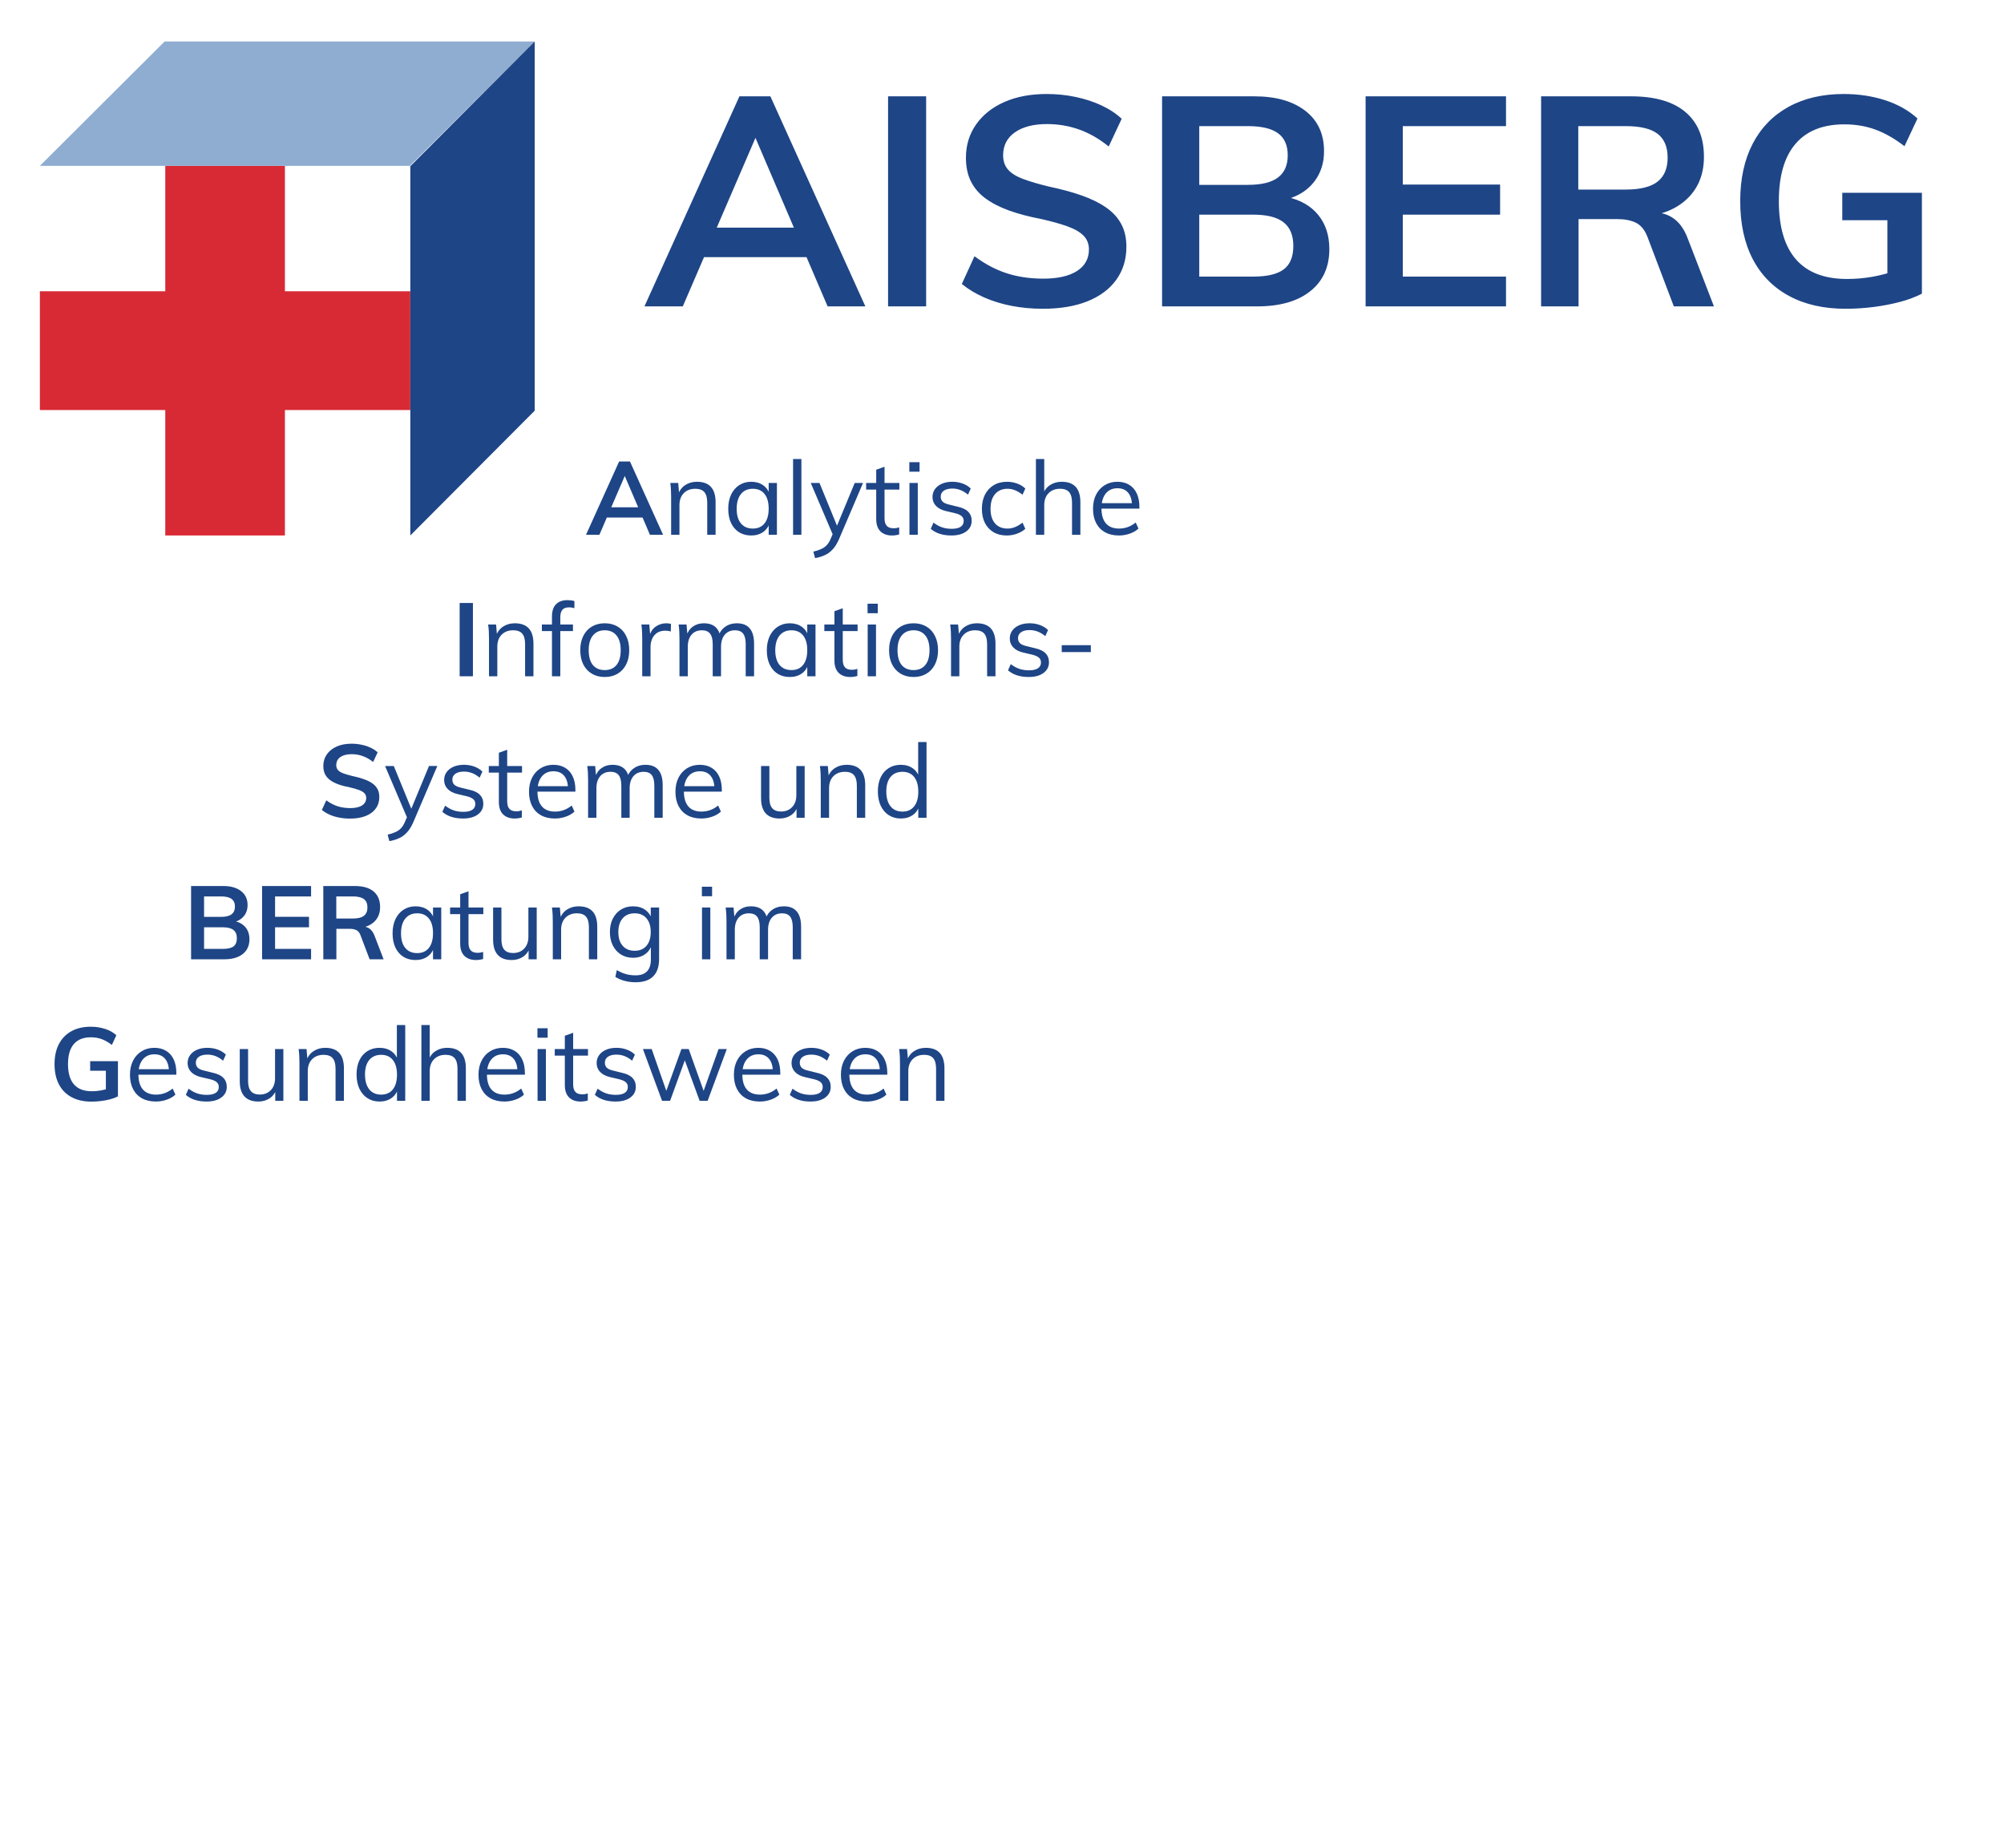
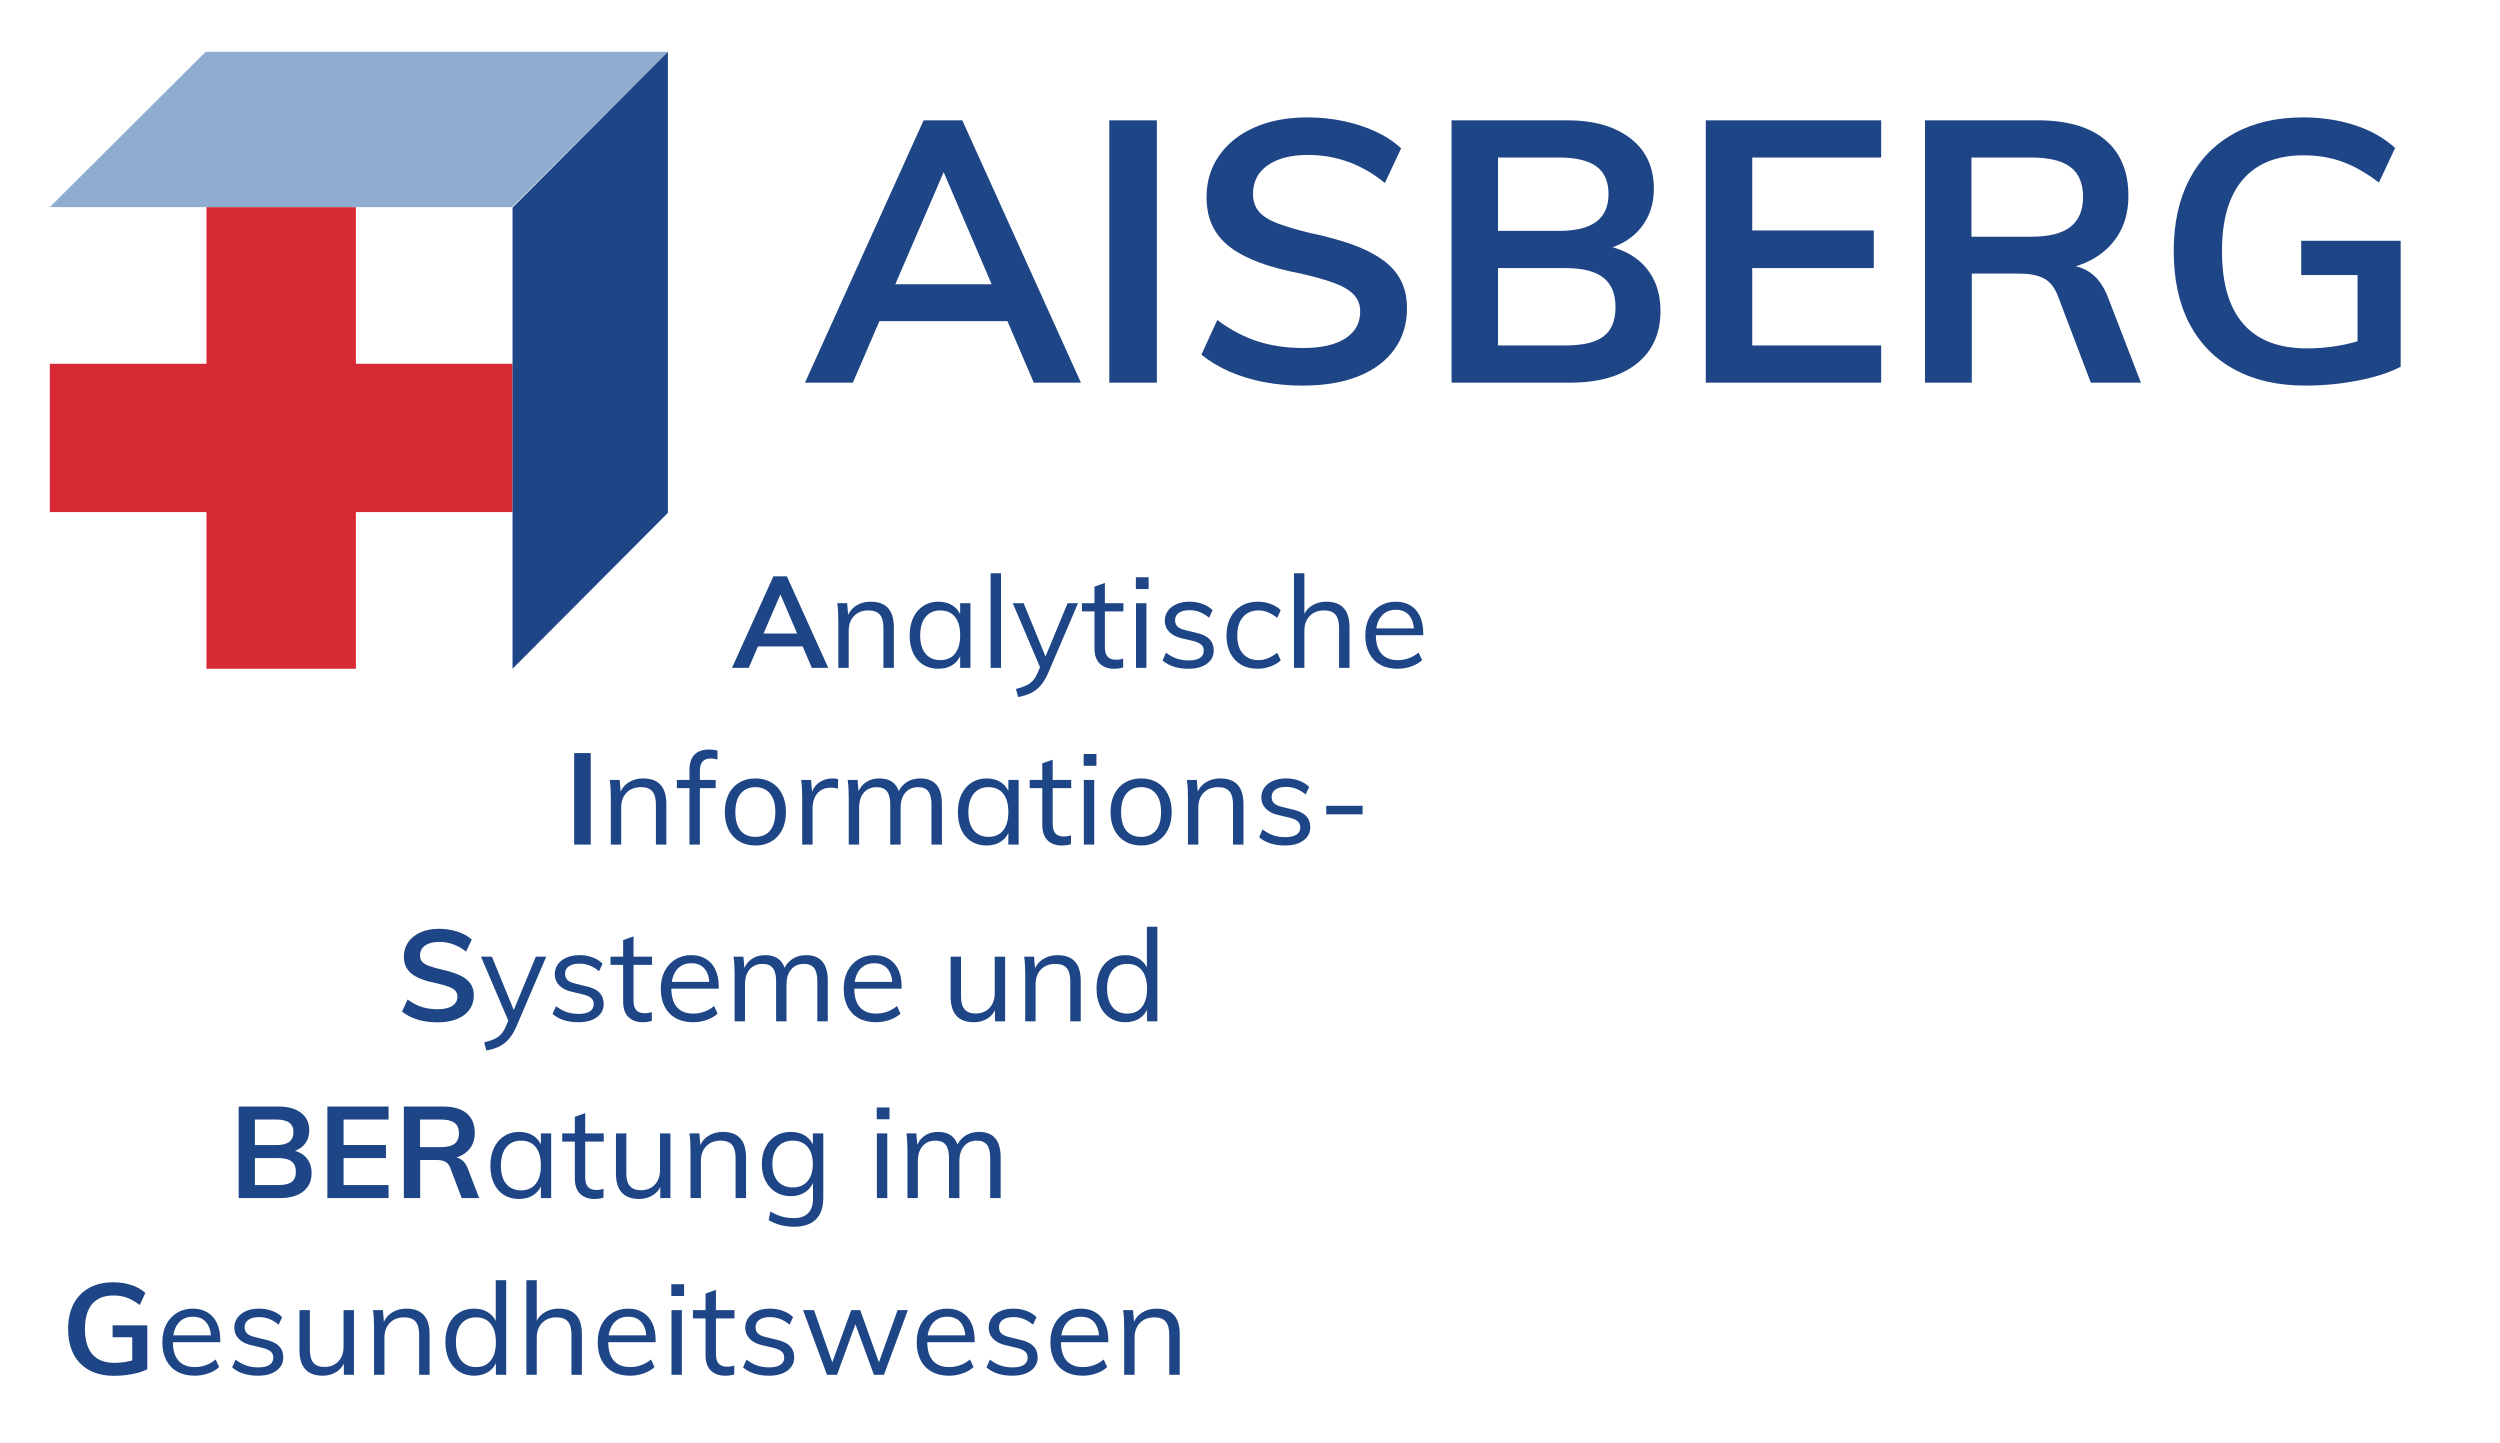
- <svg xmlns="http://www.w3.org/2000/svg" version="1.1" viewBox="0.0 0.0 779.0 718.0" fill="none" stroke="none" stroke-linecap="square" stroke-miterlimit="10">
+ <svg xmlns="http://www.w3.org/2000/svg" version="1.1" viewBox="0.0 0.0 778.0 449.0" fill="none" stroke="none" stroke-linecap="square" stroke-miterlimit="10">
  <clipPath id="p.0">
-     <path d="m0 0l779.0 0l0 718.0l-779.0 0l0 -718.0z" clip-rule="nonzero" />
+     <path d="m0 0l778.0 0l0 449.0l-778.0 0l0 -449.0z" clip-rule="nonzero" />
  </clipPath>
  <g clip-path="url(#p.0)">
-     <path fill="#000000" fill-opacity="0.0" d="m0 0l779.0 0l0 718.0l-779.0 0z" fill-rule="evenodd" />
+     <path fill="#000000" fill-opacity="0.0" d="m0 0l778.0 0l0 449.0l-778.0 0z" fill-rule="evenodd" />
    <path fill="#000000" fill-opacity="0.0" d="m241.509 0l697.354 0l0 214.677l-697.354 0z" fill-rule="evenodd" />
    <path fill="#1e4586" d="m265.415 119.08l-14.906 0l36.922 -81.641l12.031 0l36.922 81.641l-14.672 0l-30.047 -70.172l4.016 0l-30.266 70.172zm1.375 -19.141l5.625 -11.469l41.609 0l5.391 11.469l-52.625 0zm78.424 19.141l0 -81.641l14.797 0l0 81.641l-14.797 0zm60.187 0.922q-6.297 0 -12.031 -1.094q-5.734 -1.094 -10.719 -3.266q-4.984 -2.188 -8.766 -5.281l4.922 -10.766q6.188 4.578 12.609 6.641q6.422 2.062 14.109 2.062q8.484 0 13.125 -2.969q4.641 -2.984 4.641 -8.375q0 -3.219 -2.062 -5.328q-2.062 -2.125 -6.188 -3.609q-4.125 -1.5 -10.203 -2.875q-7.234 -1.375 -12.734 -3.375q-5.5 -2.016 -9.172 -4.766q-3.672 -2.75 -5.562 -6.594q-1.891 -3.844 -1.891 -9.109q0 -7.234 3.891 -12.844q3.906 -5.625 10.953 -8.766q7.062 -3.156 16.578 -3.156q5.734 0 11.172 1.141q5.453 1.141 10.031 3.266q4.594 2.125 7.922 5.219l-5.047 10.781q-5.5 -4.469 -11.469 -6.594q-5.969 -2.125 -12.5 -2.125q-7.906 0 -12.5 3.219q-4.578 3.203 -4.578 8.938q0 3.328 1.891 5.516q1.891 2.172 5.844 3.656q3.953 1.484 10.156 2.984q7.109 1.484 12.656 3.438q5.562 1.953 9.453 4.656q3.906 2.688 5.906 6.422q2.016 3.719 2.016 8.875q0 7.328 -3.906 12.781q-3.891 5.438 -11.172 8.375q-7.281 2.922 -17.375 2.922zm46.328 -0.922l0 -81.641l35.891 0q12.5 0 19.781 5.625q7.281 5.609 7.281 15.703q0 6.875 -3.797 11.812q-3.781 4.938 -10.656 6.875l0 -0.906q7.906 1.719 12.203 7.0q4.312 5.266 4.312 13.281q0 10.438 -7.406 16.344q-7.391 5.906 -20.688 5.906l-36.922 0zm14.453 -11.578l20.969 0q8.141 0 11.859 -2.812q3.734 -2.812 3.734 -9.109q0 -6.203 -3.781 -9.172q-3.781 -2.984 -11.812 -2.984l-20.969 0l0 24.078zm0 -35.656l18.906 0q7.922 0 11.703 -2.859q3.781 -2.875 3.781 -8.609q0 -5.844 -3.781 -8.594q-3.781 -2.766 -11.703 -2.766l-18.906 0l0 22.828zm64.66 47.234l0 -81.641l54.578 0l0 11.578l-40.125 0l0 22.703l37.828 0l0 11.703l-37.828 0l0 24.078l40.125 0l0 11.578l-54.578 0zm68.22 0l0 -81.641l34.969 0q13.875 0 21.094 6.078q7.234 6.078 7.234 17.438q0 10.766 -7.453 17.141q-7.453 6.359 -20.766 6.359l9.172 -1.828q4.25 0 7.578 2.516q3.328 2.516 5.266 7.797l10.094 26.141l-15.594 0l-10.312 -27.172q-1.609 -4.016 -4.531 -5.391q-2.922 -1.375 -7.281 -1.375l-14.906 0l0 33.938l-14.562 0zm14.453 -45.406l18.453 0q8.484 0 12.375 -3.094q3.906 -3.094 3.906 -9.281q0 -6.312 -3.906 -9.297q-3.891 -2.984 -12.375 -2.984l-18.453 0l0 24.656zm103.868 46.328q-12.719 0 -21.953 -4.984q-9.234 -5.0 -14.109 -14.344q-4.859 -9.344 -4.859 -22.531q0 -12.953 4.859 -22.297q4.875 -9.344 13.938 -14.328q9.062 -4.984 21.438 -4.984q8.609 0 16.062 2.406q7.453 2.406 12.609 7.109l-5.047 10.766q-5.844 -4.469 -11.359 -6.469q-5.5 -2.016 -12.031 -2.016q-12.5 0 -18.984 7.578q-6.469 7.562 -6.469 22.234q0 15.031 6.641 22.656q6.656 7.625 19.844 7.625q5.047 0 9.922 -0.859q4.875 -0.875 9.219 -2.469l-3.438 5.5l0 -25.0l-17.531 0l0 -10.656l30.953 0l0 39.203q-3.781 1.953 -8.609 3.219q-4.812 1.266 -10.203 1.953q-5.391 0.688 -10.891 0.688z" fill-rule="nonzero" />
    <path fill="#000000" fill-opacity="0.0" d="m10.0 160.438l581.984 0l0 326.11l-581.984 0z" fill-rule="evenodd" />
    <path fill="#1e4586" d="m233.003 207.838l-5.203 0l12.875 -28.484l4.203 0l12.875 28.484l-5.109 0l-10.484 -24.484l1.406 0l-10.562 24.484zm0.484 -6.688l1.953 -4.0l14.516 0l1.891 4.0l-18.359 0z" fill-rule="nonzero" />
    <path fill="#1e4586" d="m260.885 207.838l0 -14.484q0 -1.391 -0.062 -2.812q-0.062 -1.422 -0.266 -2.828l3.078 0l0.359 4.172l-0.391 0.312q0.844 -2.438 2.797 -3.688q1.953 -1.266 4.516 -1.266q7.25 0 7.25 7.953l0 12.641l-3.25 0l0 -12.484q0 -2.797 -1.125 -4.094q-1.109 -1.297 -3.516 -1.297q-2.797 0 -4.484 1.719q-1.672 1.719 -1.672 4.641l0 11.516l-3.234 0zm31.119 0.281q-2.688 0 -4.703 -1.25q-2.016 -1.266 -3.125 -3.609q-1.094 -2.344 -1.094 -5.5q0 -3.156 1.109 -5.516q1.125 -2.359 3.141 -3.672q2.031 -1.328 4.672 -1.328q2.75 0 4.672 1.359q1.922 1.359 2.609 3.875l-0.484 0.312l0 -5.078l3.203 0l0 20.125l-3.203 0l0 -5.203l0.484 0.25q-0.688 2.516 -2.609 3.875q-1.922 1.359 -4.672 1.359zm0.641 -2.688q2.953 0 4.547 -2.016q1.609 -2.016 1.609 -5.734q0 -3.719 -1.625 -5.719q-1.609 -2.0 -4.531 -2.0q-2.969 0 -4.625 2.062q-1.656 2.047 -1.656 5.734q0 3.672 1.656 5.672q1.656 2.0 4.625 2.0zm15.641 2.406l0 -29.438l3.234 0l0 29.438l-3.234 0zm8.551 9.078l-0.672 -2.516q1.828 -0.438 3.094 -1.031q1.266 -0.578 2.125 -1.5q0.859 -0.906 1.5 -2.438l1.281 -2.953l0.719 -1.0l7.359 -17.766l3.234 0l-9.391 21.969q-1.094 2.438 -2.453 3.891q-1.359 1.469 -3.062 2.219q-1.688 0.766 -3.734 1.125zm7.359 -8.031l-9.031 -21.172l3.391 0l7.281 17.766l-1.641 3.406zm12.486 -18.609l0 -2.562l12.922 0l0 2.562l-12.922 0zm12.844 14.688l0 2.75q-0.688 0.203 -1.344 0.297q-0.656 0.109 -1.469 0.109q-2.797 0 -4.453 -1.594q-1.656 -1.609 -1.656 -4.812l0 -19.156l3.234 -1.156l0 19.875q0 1.609 0.453 2.484q0.469 0.875 1.266 1.219q0.797 0.344 1.797 0.344q0.609 0 1.078 -0.078q0.484 -0.094 1.094 -0.281zm4 2.875l0 -20.125l3.234 0l0 20.125l-3.234 0zm-0.047 -28.203l3.969 0l0 3.688l-3.969 0l0 -3.688zm16.364 28.484q-5.078 0 -8.047 -2.594l1.078 -2.406q1.609 1.234 3.297 1.828q1.703 0.578 3.797 0.578q2.266 0 3.453 -0.781q1.188 -0.781 1.188 -2.266q0 -1.203 -0.812 -1.891q-0.797 -0.703 -2.641 -1.156l-3.391 -0.797q-2.531 -0.562 -3.906 -2.0q-1.375 -1.438 -1.375 -3.438q0 -1.766 0.953 -3.094q0.969 -1.344 2.688 -2.094q1.719 -0.766 4.078 -0.766q2.125 0 4.0 0.688q1.875 0.672 3.156 1.953l-1.078 2.359q-1.438 -1.203 -2.938 -1.781q-1.5 -0.578 -3.141 -0.578q-2.156 0 -3.344 0.844q-1.172 0.828 -1.172 2.266q0 1.25 0.734 1.969q0.734 0.719 2.375 1.109l3.406 0.844q2.844 0.609 4.172 1.984q1.344 1.375 1.344 3.5q0 2.594 -2.125 4.156q-2.109 1.562 -5.75 1.562zm21.481 0q-2.969 0 -5.125 -1.281q-2.156 -1.281 -3.344 -3.594q-1.172 -2.328 -1.172 -5.484q0 -3.125 1.188 -5.5q1.203 -2.375 3.406 -3.688q2.203 -1.328 5.203 -1.328q2.047 0 3.938 0.703q1.906 0.688 3.141 1.938l-1.078 2.391q-1.484 -1.156 -2.906 -1.734q-1.406 -0.578 -2.938 -0.578q-3.031 0 -4.812 2.047q-1.781 2.031 -1.781 5.75q0 3.672 1.75 5.672q1.766 2.0 4.844 2.0q1.484 0 2.922 -0.578q1.438 -0.578 2.922 -1.734l1.078 2.406q-1.281 1.188 -3.219 1.891q-1.938 0.703 -4.016 0.703zm11.362 -0.281l0 -29.438l3.234 0l0 13.391l-0.516 0.406q0.844 -2.438 2.797 -3.688q1.953 -1.266 4.516 -1.266q7.25 0 7.25 7.953l0 12.641l-3.25 0l0 -12.484q0 -2.797 -1.125 -4.094q-1.109 -1.297 -3.516 -1.297q-2.797 0 -4.484 1.719q-1.672 1.719 -1.672 4.641l0 11.516l-3.234 0zm39.869 -2.406q-1.312 1.25 -3.375 1.969q-2.062 0.719 -4.219 0.719q-3.125 0 -5.391 -1.234q-2.25 -1.25 -3.469 -3.578q-1.219 -2.344 -1.219 -5.594q0 -3.109 1.188 -5.469q1.203 -2.359 3.344 -3.672q2.141 -1.328 4.953 -1.328q2.672 0 4.594 1.188q1.922 1.172 2.938 3.375q1.016 2.188 1.016 5.266l0 0.609l-15.188 0l0 -2.125l13.359 0l-1.047 1.484q0.078 -3.516 -1.391 -5.391q-1.453 -1.891 -4.25 -1.891q-2.922 0 -4.578 2.062q-1.656 2.062 -1.656 5.703q0 3.906 1.734 5.906q1.75 2.0 5.109 2.0q1.75 0 3.375 -0.578q1.625 -0.578 3.094 -1.781l1.078 2.359z" fill-rule="nonzero" />
    <path fill="#1e4586" d="m178.678 262.838l0 -28.484l5.156 0l0 28.484l-5.156 0z" fill-rule="nonzero" />
    <path fill="#1e4586" d="m190.085 262.838l0 -14.484q0 -1.391 -0.062 -2.812q-0.062 -1.422 -0.266 -2.828l3.078 0l0.359 4.172l-0.391 0.312q0.844 -2.438 2.797 -3.688q1.953 -1.266 4.516 -1.266q7.25 0 7.25 7.953l0 12.641l-3.25 0l0 -12.484q0 -2.797 -1.125 -4.094q-1.109 -1.297 -3.516 -1.297q-2.797 0 -4.484 1.719q-1.672 1.719 -1.672 4.641l0 11.516l-3.234 0zm20.556 -17.562l0 -2.562l12.078 0l0 2.562l-12.078 0zm12.641 -8.922q-1.125 -0.312 -2.078 -0.312q-0.969 0 -1.75 0.344q-0.781 0.328 -1.219 1.219q-0.438 0.875 -0.438 2.438l0 22.797l-3.234 0l0 -23.203q0 -3.234 1.594 -4.812q1.609 -1.578 4.406 -1.578q0.672 0 1.344 0.078q0.688 0.078 1.375 0.281l0 2.75zm11.796 26.766q-2.875 0 -5.016 -1.281q-2.141 -1.281 -3.328 -3.609q-1.172 -2.344 -1.172 -5.547q0 -3.156 1.172 -5.516q1.188 -2.375 3.328 -3.641q2.141 -1.281 5.016 -1.281q2.875 0 5.016 1.281q2.141 1.266 3.312 3.641q1.188 2.359 1.188 5.516q0 3.203 -1.188 5.547q-1.172 2.328 -3.312 3.609q-2.141 1.281 -5.016 1.281zm0 -2.688q2.969 0 4.578 -1.969q1.625 -1.984 1.625 -5.781q0 -3.719 -1.641 -5.719q-1.641 -2.0 -4.562 -2.0q-2.922 0 -4.578 2.0q-1.656 2.0 -1.656 5.719q0 3.797 1.609 5.781q1.625 1.969 4.625 1.969zm14.567 2.406l0 -14.484q0 -1.391 -0.062 -2.812q-0.062 -1.422 -0.266 -2.828l3.078 0l0.438 4.969l-0.438 -0.125q0.562 -2.641 2.422 -3.969q1.859 -1.344 4.187 -1.344q0.516 0 0.969 0.062q0.469 0.047 0.859 0.172l-0.078 2.953q-0.922 -0.312 -2.109 -0.312q-2.078 0 -3.344 0.922q-1.266 0.922 -1.844 2.344q-0.578 1.406 -0.578 2.969l0 11.484l-3.234 0zm14.48 0l0 -14.484q0 -1.391 -0.062 -2.812q-0.062 -1.422 -0.266 -2.828l3.078 0l0.359 4.172l-0.391 0.266q0.719 -2.359 2.5 -3.625q1.781 -1.281 4.219 -1.281q2.922 0 4.531 1.438q1.625 1.438 2.062 4.391l-0.953 -0.516q0.641 -2.438 2.578 -3.875q1.938 -1.438 4.656 -1.438q3.328 0 5.0 1.984q1.688 1.969 1.688 5.969l0 12.641l-3.25 0l0 -12.484q0 -2.797 -1.0 -4.094q-1.0 -1.297 -3.156 -1.297q-2.516 0 -3.984 1.719q-1.453 1.719 -1.453 4.672l0 11.484l-3.234 0l0 -12.484q0 -2.797 -1.031 -4.094q-1.016 -1.297 -3.172 -1.297q-2.562 0 -4.031 1.719q-1.453 1.719 -1.453 4.672l0 11.484l-3.234 0zm42.879 0.281q-2.688 0 -4.703 -1.25q-2.016 -1.266 -3.125 -3.609q-1.094 -2.344 -1.094 -5.5q0 -3.156 1.109 -5.516q1.125 -2.359 3.141 -3.672q2.031 -1.328 4.672 -1.328q2.75 0 4.672 1.359q1.922 1.359 2.609 3.875l-0.484 0.312l0 -5.078l3.203 0l0 20.125l-3.203 0l0 -5.203l0.484 0.25q-0.688 2.516 -2.609 3.875q-1.922 1.359 -4.672 1.359zm0.641 -2.688q2.953 0 4.547 -2.016q1.609 -2.016 1.609 -5.734q0 -3.719 -1.625 -5.719q-1.609 -2.0 -4.531 -2.0q-2.969 0 -4.625 2.062q-1.656 2.047 -1.656 5.734q0 3.672 1.656 5.672q1.656 2.0 4.625 2.0zm12.797 -15.156l0 -2.562l12.922 0l0 2.562l-12.922 0zm12.844 14.688l0 2.75q-0.688 0.203 -1.344 0.297q-0.656 0.109 -1.469 0.109q-2.797 0 -4.453 -1.594q-1.656 -1.609 -1.656 -4.812l0 -19.156l3.234 -1.156l0 19.875q0 1.609 0.453 2.484q0.469 0.875 1.266 1.219q0.797 0.344 1.797 0.344q0.609 0 1.078 -0.078q0.484 -0.094 1.094 -0.281zm4.0 2.875l0 -20.125l3.234 0l0 20.125l-3.234 0zm-0.047 -28.203l3.969 0l0 3.688l-3.969 0l0 -3.688zm17.879 28.484q-2.875 0 -5.016 -1.281q-2.141 -1.281 -3.328 -3.609q-1.172 -2.344 -1.172 -5.547q0 -3.156 1.172 -5.516q1.188 -2.375 3.328 -3.641q2.141 -1.281 5.016 -1.281q2.875 0 5.016 1.281q2.141 1.266 3.312 3.641q1.188 2.359 1.188 5.516q0 3.203 -1.188 5.547q-1.172 2.328 -3.312 3.609q-2.141 1.281 -5.016 1.281zm0 -2.688q2.969 0 4.578 -1.969q1.625 -1.984 1.625 -5.781q0 -3.719 -1.641 -5.719q-1.641 -2.0 -4.562 -2.0q-2.922 0 -4.578 2.0q-1.656 2.0 -1.656 5.719q0 3.797 1.609 5.781q1.625 1.969 4.625 1.969zm14.568 2.406l0 -14.484q0 -1.391 -0.062 -2.812q-0.062 -1.422 -0.266 -2.828l3.078 0l0.359 4.172l-0.391 0.312q0.844 -2.438 2.797 -3.688q1.953 -1.266 4.516 -1.266q7.25 0 7.25 7.953l0 12.641l-3.25 0l0 -12.484q0 -2.797 -1.125 -4.094q-1.109 -1.297 -3.516 -1.297q-2.797 0 -4.484 1.719q-1.672 1.719 -1.672 4.641l0 11.516l-3.234 0zm30.197 0.281q-5.078 0 -8.047 -2.594l1.078 -2.406q1.609 1.234 3.297 1.828q1.703 0.578 3.797 0.578q2.266 0 3.453 -0.781q1.188 -0.781 1.188 -2.266q0 -1.203 -0.812 -1.891q-0.797 -0.703 -2.641 -1.156l-3.391 -0.797q-2.531 -0.562 -3.906 -2.0q-1.375 -1.438 -1.375 -3.438q0 -1.766 0.953 -3.094q0.969 -1.344 2.688 -2.094q1.719 -0.766 4.078 -0.766q2.125 0 4.0 0.688q1.875 0.672 3.156 1.953l-1.078 2.359q-1.438 -1.203 -2.938 -1.781q-1.5 -0.578 -3.141 -0.578q-2.156 0 -3.344 0.844q-1.172 0.828 -1.172 2.266q0 1.25 0.734 1.969q0.734 0.719 2.375 1.109l3.406 0.844q2.844 0.609 4.172 1.984q1.344 1.375 1.344 3.5q0 2.594 -2.125 4.156q-2.109 1.562 -5.75 1.562zm12.84 -9.688l0 -2.672l11.312 0l0 2.672l-11.312 0z" fill-rule="nonzero" />
    <path fill="#1e4586" d="m136.119 318.151q-2.203 0 -4.203 -0.375q-2.0 -0.375 -3.734 -1.125q-1.734 -0.766 -3.062 -1.859l1.719 -3.75q2.156 1.594 4.391 2.312q2.25 0.719 4.938 0.719q2.953 0 4.562 -1.031q1.625 -1.047 1.625 -2.922q0 -1.125 -0.719 -1.859q-0.719 -0.734 -2.156 -1.25q-1.438 -0.531 -3.562 -1.016q-2.516 -0.469 -4.438 -1.172q-1.922 -0.703 -3.203 -1.656q-1.281 -0.969 -1.938 -2.297q-0.656 -1.344 -0.656 -3.188q0 -2.531 1.359 -4.484q1.359 -1.953 3.812 -3.047q2.469 -1.109 5.781 -1.109q2.0 0 3.906 0.406q1.906 0.391 3.5 1.141q1.594 0.734 2.766 1.812l-1.766 3.75q-1.922 -1.547 -4.0 -2.281q-2.078 -0.75 -4.359 -0.75q-2.766 0 -4.375 1.125q-1.594 1.109 -1.594 3.109q0 1.172 0.656 1.938q0.672 0.75 2.047 1.266q1.391 0.516 3.547 1.047q2.484 0.516 4.422 1.203q1.938 0.672 3.297 1.609q1.359 0.938 2.062 2.25q0.703 1.297 0.703 3.094q0 2.562 -1.375 4.469q-1.359 1.891 -3.906 2.906q-2.531 1.016 -6.047 1.016z" fill-rule="nonzero" />
    <path fill="#1e4586" d="m151.356 326.916l-0.672 -2.516q1.828 -0.438 3.094 -1.031q1.266 -0.578 2.125 -1.5q0.859 -0.906 1.5 -2.438l1.281 -2.953l0.719 -1.0l7.359 -17.766l3.234 0l-9.391 21.969q-1.094 2.438 -2.453 3.891q-1.359 1.469 -3.062 2.219q-1.688 0.766 -3.734 1.125zm7.359 -8.031l-9.031 -21.172l3.391 0l7.281 17.766l-1.641 3.406zm21.286 -0.766q-5.078 0 -8.047 -2.594l1.078 -2.406q1.609 1.234 3.297 1.828q1.703 0.578 3.797 0.578q2.266 0 3.453 -0.781q1.188 -0.781 1.188 -2.266q0 -1.203 -0.812 -1.891q-0.797 -0.703 -2.641 -1.156l-3.391 -0.797q-2.531 -0.562 -3.906 -2.0q-1.375 -1.438 -1.375 -3.438q0 -1.766 0.953 -3.094q0.969 -1.344 2.688 -2.094q1.719 -0.766 4.078 -0.766q2.125 0 4.0 0.688q1.875 0.672 3.156 1.953l-1.078 2.359q-1.438 -1.203 -2.938 -1.781q-1.5 -0.578 -3.141 -0.578q-2.156 0 -3.344 0.844q-1.172 0.828 -1.172 2.266q0 1.25 0.734 1.969q0.734 0.719 2.375 1.109l3.406 0.844q2.844 0.609 4.172 1.984q1.344 1.375 1.344 3.5q0 2.594 -2.125 4.156q-2.109 1.562 -5.75 1.562zm9.999 -17.844l0 -2.562l12.922 0l0 2.562l-12.922 0zm12.844 14.688l0 2.75q-0.688 0.203 -1.344 0.297q-0.656 0.109 -1.469 0.109q-2.797 0 -4.453 -1.594q-1.656 -1.609 -1.656 -4.812l0 -19.156l3.234 -1.156l0 19.875q0 1.609 0.453 2.484q0.469 0.875 1.266 1.219q0.797 0.344 1.797 0.344q0.609 0 1.078 -0.078q0.484 -0.094 1.094 -0.281zm20.469 0.469q-1.312 1.25 -3.375 1.969q-2.062 0.719 -4.219 0.719q-3.125 0 -5.391 -1.234q-2.25 -1.25 -3.469 -3.578q-1.219 -2.344 -1.219 -5.594q0 -3.109 1.188 -5.469q1.203 -2.359 3.344 -3.672q2.141 -1.328 4.953 -1.328q2.672 0 4.594 1.188q1.922 1.172 2.938 3.375q1.016 2.188 1.016 5.266l0 0.609l-15.188 0l0 -2.125l13.359 0l-1.047 1.484q0.078 -3.516 -1.391 -5.391q-1.453 -1.891 -4.25 -1.891q-2.922 0 -4.578 2.062q-1.656 2.062 -1.656 5.703q0 3.906 1.734 5.906q1.75 2.0 5.109 2.0q1.75 0 3.375 -0.578q1.625 -0.578 3.094 -1.781l1.078 2.359zm5.291 2.406l0 -14.484q0 -1.391 -0.062 -2.812q-0.062 -1.422 -0.266 -2.828l3.078 0l0.359 4.172l-0.391 0.266q0.719 -2.359 2.5 -3.625q1.781 -1.281 4.219 -1.281q2.922 0 4.531 1.438q1.625 1.438 2.062 4.391l-0.953 -0.516q0.641 -2.438 2.578 -3.875q1.938 -1.438 4.656 -1.438q3.328 0 5.0 1.984q1.688 1.969 1.688 5.969l0 12.641l-3.25 0l0 -12.484q0 -2.797 -1.0 -4.094q-1.0 -1.297 -3.156 -1.297q-2.516 0 -3.984 1.719q-1.453 1.719 -1.453 4.672l0 11.484l-3.234 0l0 -12.484q0 -2.797 -1.031 -4.094q-1.016 -1.297 -3.172 -1.297q-2.562 0 -4.031 1.719q-1.453 1.719 -1.453 4.672l0 11.484l-3.234 0zm51.629 -2.406q-1.312 1.25 -3.375 1.969q-2.062 0.719 -4.219 0.719q-3.125 0 -5.391 -1.234q-2.25 -1.25 -3.469 -3.578q-1.219 -2.344 -1.219 -5.594q0 -3.109 1.188 -5.469q1.203 -2.359 3.344 -3.672q2.141 -1.328 4.953 -1.328q2.672 0 4.594 1.188q1.922 1.172 2.938 3.375q1.016 2.188 1.016 5.266l0 0.609l-15.188 0l0 -2.125l13.359 0l-1.047 1.484q0.078 -3.516 -1.391 -5.391q-1.453 -1.891 -4.25 -1.891q-2.922 0 -4.578 2.062q-1.656 2.062 -1.656 5.703q0 3.906 1.734 5.906q1.75 2.0 5.109 2.0q1.75 0 3.375 -0.578q1.625 -0.578 3.094 -1.781l1.078 2.359zm22.841 2.688q-3.594 0 -5.422 -2.0q-1.812 -2.0 -1.812 -5.922l0 -12.484l3.234 0l0 12.406q0 2.719 1.125 4.0q1.125 1.281 3.406 1.281q2.672 0 4.312 -1.719q1.641 -1.719 1.641 -4.609l0 -11.359l3.234 0l0 20.125l-3.156 0l0 -4.359l0.484 -0.234q-0.797 2.391 -2.703 3.641q-1.891 1.234 -4.344 1.234zm15.971 -0.281l0 -14.484q0 -1.391 -0.062 -2.812q-0.062 -1.422 -0.266 -2.828l3.078 0l0.359 4.172l-0.391 0.312q0.844 -2.438 2.797 -3.688q1.953 -1.266 4.516 -1.266q7.25 0 7.25 7.953l0 12.641l-3.25 0l0 -12.484q0 -2.797 -1.125 -4.094q-1.109 -1.297 -3.516 -1.297q-2.797 0 -4.484 1.719q-1.672 1.719 -1.672 4.641l0 11.516l-3.234 0zm41.119 0l-3.203 0l0 -5.406l0.484 0.453q-0.688 2.516 -2.609 3.875q-1.922 1.359 -4.672 1.359q-2.641 0 -4.672 -1.297q-2.016 -1.297 -3.141 -3.672q-1.109 -2.391 -1.109 -5.547q0 -3.172 1.094 -5.484q1.109 -2.328 3.125 -3.594q2.016 -1.281 4.703 -1.281q2.75 0 4.672 1.375q1.922 1.375 2.609 3.859l-0.531 0.406l0 -14.484l3.25 0l0 29.438zm-9.359 -2.406q2.922 0 4.531 -2.016q1.625 -2.016 1.625 -5.734q0 -3.688 -1.609 -5.703q-1.594 -2.016 -4.547 -2.016q-2.969 0 -4.625 2.0q-1.656 2.0 -1.656 5.641q0 3.719 1.656 5.781q1.656 2.047 4.625 2.047z" fill-rule="nonzero" />
    <path fill="#1e4586" d="m74.278 372.838l0 -28.484l12.516 0q4.359 0 6.906 1.969q2.547 1.953 2.547 5.469q0 2.406 -1.328 4.125q-1.312 1.719 -3.719 2.406l0 -0.328q2.766 0.609 4.266 2.453q1.5 1.828 1.5 4.625q0 3.641 -2.594 5.703q-2.578 2.062 -7.219 2.062l-12.875 0zm5.047 -4.047l7.312 0q2.844 0 4.141 -0.969q1.297 -0.984 1.297 -3.188q0 -2.156 -1.328 -3.188q-1.312 -1.047 -4.109 -1.047l-7.312 0l0 8.391zm0 -12.438l6.594 0q2.766 0 4.078 -1.0q1.328 -1.0 1.328 -3.0q0 -2.031 -1.328 -2.984q-1.312 -0.969 -4.078 -0.969l-6.594 0l0 7.953zm22.553 16.484l0 -28.484l19.047 0l0 4.047l-14.0 0l0 7.922l13.188 0l0 4.078l-13.188 0l0 8.391l14.0 0l0 4.047l-19.047 0zm23.8 0l0 -28.484l12.203 0q4.844 0 7.359 2.125q2.516 2.125 2.516 6.078q0 3.766 -2.609 5.984q-2.594 2.219 -7.234 2.219l3.203 -0.641q1.484 0 2.641 0.891q1.156 0.875 1.844 2.703l3.516 9.125l-5.438 0l-3.594 -9.484q-0.562 -1.391 -1.594 -1.875q-1.016 -0.484 -2.531 -0.484l-5.203 0l0 11.844l-5.078 0zm5.047 -15.844l6.438 0q2.953 0 4.312 -1.078q1.359 -1.078 1.359 -3.234q0 -2.203 -1.359 -3.234q-1.359 -1.047 -4.312 -1.047l-6.438 0l0 8.594z" fill-rule="nonzero" />
    <path fill="#1e4586" d="m161.524 373.12q-2.688 0 -4.703 -1.25q-2.016 -1.266 -3.125 -3.609q-1.094 -2.344 -1.094 -5.5q0 -3.156 1.109 -5.516q1.125 -2.359 3.141 -3.672q2.031 -1.328 4.672 -1.328q2.75 0 4.672 1.359q1.922 1.359 2.609 3.875l-0.484 0.312l0 -5.078l3.203 0l0 20.125l-3.203 0l0 -5.203l0.484 0.25q-0.688 2.516 -2.609 3.875q-1.922 1.359 -4.672 1.359zm0.641 -2.688q2.953 0 4.547 -2.016q1.609 -2.016 1.609 -5.734q0 -3.719 -1.625 -5.719q-1.609 -2.0 -4.531 -2.0q-2.969 0 -4.625 2.062q-1.656 2.047 -1.656 5.734q0 3.672 1.656 5.672q1.656 2.0 4.625 2.0zm12.797 -15.156l0 -2.562l12.922 0l0 2.562l-12.922 0zm12.844 14.688l0 2.75q-0.688 0.203 -1.344 0.297q-0.656 0.109 -1.469 0.109q-2.797 0 -4.453 -1.594q-1.656 -1.609 -1.656 -4.812l0 -19.156l3.234 -1.156l0 19.875q0 1.609 0.453 2.484q0.469 0.875 1.266 1.219q0.797 0.344 1.797 0.344q0.609 0 1.078 -0.078q0.484 -0.094 1.094 -0.281zm11.109 3.156q-3.594 0 -5.422 -2.0q-1.812 -2.0 -1.812 -5.922l0 -12.484l3.234 0l0 12.406q0 2.719 1.125 4.0q1.125 1.281 3.406 1.281q2.672 0 4.312 -1.719q1.641 -1.719 1.641 -4.609l0 -11.359l3.234 0l0 20.125l-3.156 0l0 -4.359l0.484 -0.234q-0.797 2.391 -2.703 3.641q-1.891 1.234 -4.344 1.234zm15.971 -0.281l0 -14.484q0 -1.391 -0.062 -2.812q-0.062 -1.422 -0.266 -2.828l3.078 0l0.359 4.172l-0.391 0.312q0.844 -2.438 2.797 -3.688q1.953 -1.266 4.516 -1.266q7.25 0 7.25 7.953l0 12.641l-3.25 0l0 -12.484q0 -2.797 -1.125 -4.094q-1.109 -1.297 -3.516 -1.297q-2.797 0 -4.484 1.719q-1.672 1.719 -1.672 4.641l0 11.516l-3.234 0zm32.228 8.922q-4.547 0 -7.906 -2.078l0.547 -2.641q1.891 1.078 3.562 1.547q1.688 0.484 3.797 0.484q2.891 0 4.391 -1.547q1.5 -1.531 1.5 -4.562l0 -5.438l0.438 -0.531q-0.484 1.609 -1.5 2.797q-1.016 1.172 -2.5 1.812q-1.484 0.641 -3.359 0.641q-2.688 0 -4.703 -1.266q-2.016 -1.266 -3.156 -3.5q-1.141 -2.234 -1.141 -5.234q0 -3.0 1.141 -5.234q1.141 -2.25 3.156 -3.5q2.016 -1.266 4.703 -1.266q2.797 0 4.734 1.375q1.938 1.375 2.625 3.859l-0.484 -0.438l0 -4.328l3.25 0l0 19.969q0 4.516 -2.313 6.797q-2.297 2.281 -6.781 2.281zm-0.391 -12.234q2.922 0 4.578 -1.938q1.656 -1.953 1.656 -5.344q0 -3.406 -1.656 -5.344q-1.656 -1.938 -4.578 -1.938q-2.969 0 -4.672 1.938q-1.688 1.938 -1.688 5.344q0 3.438 1.688 5.359q1.703 1.922 4.672 1.922zm26.162 3.312l0 -20.125l3.234 0l0 20.125l-3.234 0zm-0.047 -28.203l3.969 0l0 3.688l-3.969 0l0 -3.688zm9.567 28.203l0 -14.484q0 -1.391 -0.062 -2.812q-0.062 -1.422 -0.266 -2.828l3.078 0l0.359 4.172l-0.391 0.266q0.719 -2.359 2.5 -3.625q1.781 -1.281 4.219 -1.281q2.922 0 4.531 1.438q1.625 1.438 2.062 4.391l-0.953 -0.516q0.641 -2.438 2.578 -3.875q1.938 -1.438 4.656 -1.438q3.328 0 5.0 1.984q1.688 1.969 1.688 5.969l0 12.641l-3.25 0l0 -12.484q0 -2.797 -1.0 -4.094q-1.0 -1.297 -3.156 -1.297q-2.516 0 -3.984 1.719q-1.453 1.719 -1.453 4.672l0 11.484l-3.234 0l0 -12.484q0 -2.797 -1.031 -4.094q-1.016 -1.297 -3.172 -1.297q-2.562 0 -4.031 1.719q-1.453 1.719 -1.453 4.672l0 11.484l-3.234 0z" fill-rule="nonzero" />
    <path fill="#1e4586" d="m35.484 428.151q-4.438 0 -7.672 -1.734q-3.219 -1.734 -4.922 -5.0q-1.688 -3.266 -1.688 -7.859q0 -4.516 1.688 -7.766q1.703 -3.266 4.859 -5.0q3.172 -1.75 7.484 -1.75q3.0 0 5.594 0.844q2.609 0.828 4.406 2.469l-1.75 3.766q-2.047 -1.562 -3.969 -2.266q-1.922 -0.703 -4.203 -0.703q-4.359 0 -6.625 2.641q-2.25 2.641 -2.25 7.766q0 5.234 2.312 7.906q2.328 2.656 6.938 2.656q1.75 0 3.453 -0.297q1.703 -0.297 3.219 -0.859l-1.203 1.922l0 -8.734l-6.109 0l0 -3.719l10.797 0l0 13.688q-1.328 0.672 -3.016 1.125q-1.672 0.438 -3.547 0.672q-1.875 0.234 -3.797 0.234z" fill-rule="nonzero" />
    <path fill="#1e4586" d="m68.194 425.432q-1.312 1.25 -3.375 1.969q-2.062 0.719 -4.219 0.719q-3.125 0 -5.391 -1.234q-2.25 -1.25 -3.469 -3.578q-1.219 -2.344 -1.219 -5.594q0 -3.109 1.188 -5.469q1.203 -2.359 3.344 -3.672q2.141 -1.328 4.953 -1.328q2.672 0 4.594 1.188q1.922 1.172 2.938 3.375q1.016 2.188 1.016 5.266l0 0.609l-15.188 0l0 -2.125l13.359 0l-1.047 1.484q0.078 -3.516 -1.391 -5.391q-1.453 -1.891 -4.25 -1.891q-2.922 0 -4.578 2.062q-1.656 2.062 -1.656 5.703q0 3.906 1.734 5.906q1.75 2.0 5.109 2.0q1.75 0 3.375 -0.578q1.625 -0.578 3.094 -1.781l1.078 2.359zm12.088 2.688q-5.078 0 -8.047 -2.594l1.078 -2.406q1.609 1.234 3.297 1.828q1.703 0.578 3.797 0.578q2.266 0 3.453 -0.781q1.188 -0.781 1.188 -2.266q0 -1.203 -0.812 -1.891q-0.797 -0.703 -2.641 -1.156l-3.391 -0.797q-2.531 -0.562 -3.906 -2.0q-1.375 -1.438 -1.375 -3.438q0 -1.766 0.953 -3.094q0.969 -1.344 2.688 -2.094q1.719 -0.766 4.078 -0.766q2.125 0 4.0 0.688q1.875 0.672 3.156 1.953l-1.078 2.359q-1.438 -1.203 -2.938 -1.781q-1.5 -0.578 -3.141 -0.578q-2.156 0 -3.344 0.844q-1.172 0.828 -1.172 2.266q0 1.25 0.734 1.969q0.734 0.719 2.375 1.109l3.406 0.844q2.844 0.609 4.172 1.984q1.344 1.375 1.344 3.5q0 2.594 -2.125 4.156q-2.109 1.562 -5.75 1.562zm20.152 0q-3.594 0 -5.422 -2.0q-1.812 -2.0 -1.812 -5.922l0 -12.484l3.234 0l0 12.406q0 2.719 1.125 4.0q1.125 1.281 3.406 1.281q2.672 0 4.312 -1.719q1.641 -1.719 1.641 -4.609l0 -11.359l3.234 0l0 20.125l-3.156 0l0 -4.359l0.484 -0.234q-0.797 2.391 -2.703 3.641q-1.891 1.234 -4.344 1.234zm15.971 -0.281l0 -14.484q0 -1.391 -0.062 -2.812q-0.062 -1.422 -0.266 -2.828l3.078 0l0.359 4.172l-0.391 0.312q0.844 -2.438 2.797 -3.688q1.953 -1.266 4.516 -1.266q7.25 0 7.25 7.953l0 12.641l-3.25 0l0 -12.484q0 -2.797 -1.125 -4.094q-1.109 -1.297 -3.516 -1.297q-2.797 0 -4.484 1.719q-1.672 1.719 -1.672 4.641l0 11.516l-3.234 0zm41.119 0l-3.203 0l0 -5.406l0.484 0.453q-0.688 2.516 -2.609 3.875q-1.922 1.359 -4.672 1.359q-2.641 0 -4.672 -1.297q-2.016 -1.297 -3.141 -3.672q-1.109 -2.391 -1.109 -5.547q0 -3.172 1.094 -5.484q1.109 -2.328 3.125 -3.594q2.016 -1.281 4.703 -1.281q2.75 0 4.672 1.375q1.922 1.375 2.609 3.859l-0.531 0.406l0 -14.484l3.25 0l0 29.438zm-9.359 -2.406q2.922 0 4.531 -2.016q1.625 -2.016 1.625 -5.734q0 -3.688 -1.609 -5.703q-1.594 -2.016 -4.547 -2.016q-2.969 0 -4.625 2.0q-1.656 2.0 -1.656 5.641q0 3.719 1.656 5.781q1.656 2.047 4.625 2.047zm15.641 2.406l0 -29.438l3.234 0l0 13.391l-0.516 0.406q0.844 -2.438 2.797 -3.688q1.953 -1.266 4.516 -1.266q7.25 0 7.25 7.953l0 12.641l-3.25 0l0 -12.484q0 -2.797 -1.125 -4.094q-1.109 -1.297 -3.516 -1.297q-2.797 0 -4.484 1.719q-1.672 1.719 -1.672 4.641l0 11.516l-3.234 0zm39.869 -2.406q-1.312 1.25 -3.375 1.969q-2.062 0.719 -4.219 0.719q-3.125 0 -5.391 -1.234q-2.25 -1.25 -3.469 -3.578q-1.219 -2.344 -1.219 -5.594q0 -3.109 1.188 -5.469q1.203 -2.359 3.344 -3.672q2.141 -1.328 4.953 -1.328q2.672 0 4.594 1.188q1.922 1.172 2.938 3.375q1.016 2.188 1.016 5.266l0 0.609l-15.188 0l0 -2.125l13.359 0l-1.047 1.484q0.078 -3.516 -1.391 -5.391q-1.453 -1.891 -4.25 -1.891q-2.922 0 -4.578 2.062q-1.656 2.062 -1.656 5.703q0 3.906 1.734 5.906q1.75 2.0 5.109 2.0q1.75 0 3.375 -0.578q1.625 -0.578 3.094 -1.781l1.078 2.359zm5.291 2.406l0 -20.125l3.234 0l0 20.125l-3.234 0zm-0.047 -28.203l3.969 0l0 3.688l-3.969 0l0 -3.688zm6.723 10.641l0 -2.562l12.922 0l0 2.562l-12.922 0zm12.844 14.688l0 2.75q-0.688 0.203 -1.344 0.297q-0.656 0.109 -1.469 0.109q-2.797 0 -4.453 -1.594q-1.656 -1.609 -1.656 -4.812l0 -19.156l3.234 -1.156l0 19.875q0 1.609 0.453 2.484q0.469 0.875 1.266 1.219q0.797 0.344 1.797 0.344q0.609 0 1.078 -0.078q0.484 -0.094 1.094 -0.281zm10.797 3.156q-5.078 0 -8.047 -2.594l1.078 -2.406q1.609 1.234 3.297 1.828q1.703 0.578 3.797 0.578q2.266 0 3.453 -0.781q1.188 -0.781 1.188 -2.266q0 -1.203 -0.812 -1.891q-0.797 -0.703 -2.641 -1.156l-3.391 -0.797q-2.531 -0.562 -3.906 -2.0q-1.375 -1.438 -1.375 -3.438q0 -1.766 0.953 -3.094q0.969 -1.344 2.688 -2.094q1.719 -0.766 4.078 -0.766q2.125 0 4.0 0.688q1.875 0.672 3.156 1.953l-1.078 2.359q-1.438 -1.203 -2.938 -1.781q-1.5 -0.578 -3.141 -0.578q-2.156 0 -3.344 0.844q-1.172 0.828 -1.172 2.266q0 1.25 0.734 1.969q0.734 0.719 2.375 1.109l3.406 0.844q2.844 0.609 4.172 1.984q1.344 1.375 1.344 3.5q0 2.594 -2.125 4.156q-2.109 1.562 -5.75 1.562zm18.074 -0.281l-7.438 -20.125l3.406 0l6.203 17.719l-1.047 0l6.406 -17.719l2.828 0l6.328 17.719l-1.047 0l6.328 -17.719l3.203 0l-7.453 20.125l-3.109 0l-6.641 -18.125l1.75 0l-6.594 18.125l-3.125 0zm45.598 -2.406q-1.312 1.25 -3.375 1.969q-2.062 0.719 -4.219 0.719q-3.125 0 -5.391 -1.234q-2.25 -1.25 -3.469 -3.578q-1.219 -2.344 -1.219 -5.594q0 -3.109 1.188 -5.469q1.203 -2.359 3.344 -3.672q2.141 -1.328 4.953 -1.328q2.672 0 4.594 1.188q1.922 1.172 2.938 3.375q1.016 2.188 1.016 5.266l0 0.609l-15.188 0l0 -2.125l13.359 0l-1.047 1.484q0.078 -3.516 -1.391 -5.391q-1.453 -1.891 -4.25 -1.891q-2.922 0 -4.578 2.062q-1.656 2.062 -1.656 5.703q0 3.906 1.734 5.906q1.75 2.0 5.109 2.0q1.75 0 3.375 -0.578q1.625 -0.578 3.094 -1.781l1.078 2.359zm12.088 2.688q-5.078 0 -8.047 -2.594l1.078 -2.406q1.609 1.234 3.297 1.828q1.703 0.578 3.797 0.578q2.266 0 3.453 -0.781q1.188 -0.781 1.188 -2.266q0 -1.203 -0.812 -1.891q-0.797 -0.703 -2.641 -1.156l-3.391 -0.797q-2.531 -0.562 -3.906 -2.0q-1.375 -1.438 -1.375 -3.438q0 -1.766 0.953 -3.094q0.969 -1.344 2.688 -2.094q1.719 -0.766 4.078 -0.766q2.125 0 4.0 0.688q1.875 0.672 3.156 1.953l-1.078 2.359q-1.438 -1.203 -2.938 -1.781q-1.5 -0.578 -3.141 -0.578q-2.156 0 -3.344 0.844q-1.172 0.828 -1.172 2.266q0 1.25 0.734 1.969q0.734 0.719 2.375 1.109l3.406 0.844q2.844 0.609 4.172 1.984q1.344 1.375 1.344 3.5q0 2.594 -2.125 4.156q-2.109 1.562 -5.75 1.562zm29.512 -2.688q-1.312 1.25 -3.375 1.969q-2.062 0.719 -4.219 0.719q-3.125 0 -5.391 -1.234q-2.25 -1.25 -3.469 -3.578q-1.219 -2.344 -1.219 -5.594q0 -3.109 1.188 -5.469q1.203 -2.359 3.344 -3.672q2.141 -1.328 4.953 -1.328q2.672 0 4.594 1.188q1.922 1.172 2.938 3.375q1.016 2.188 1.016 5.266l0 0.609l-15.188 0l0 -2.125l13.359 0l-1.047 1.484q0.078 -3.516 -1.391 -5.391q-1.453 -1.891 -4.25 -1.891q-2.922 0 -4.578 2.062q-1.656 2.062 -1.656 5.703q0 3.906 1.734 5.906q1.75 2.0 5.109 2.0q1.75 0 3.375 -0.578q1.625 -0.578 3.094 -1.781l1.078 2.359zm5.291 2.406l0 -14.484q0 -1.391 -0.062 -2.812q-0.062 -1.422 -0.266 -2.828l3.078 0l0.359 4.172l-0.391 0.312q0.844 -2.438 2.797 -3.688q1.953 -1.266 4.516 -1.266q7.25 0 7.25 7.953l0 12.641l-3.25 0l0 -12.484q0 -2.797 -1.125 -4.094q-1.109 -1.297 -3.516 -1.297q-2.797 0 -4.484 1.719q-1.672 1.719 -1.672 4.641l0 11.516l-3.234 0z" fill-rule="nonzero" />
    <path fill="#d82a34" d="m15.501 113.204l48.747 0l0 -48.747l46.505 0l0 48.747l48.747 0l0 46.159l-48.747 0l0 48.747l-46.505 0l0 -48.747l-48.747 0z" fill-rule="evenodd" />
    <path fill="#8fadd1" d="m15.501 64.457l48.498 -48.346l143.848 0l-48.498 48.346z" fill-rule="evenodd" />
    <path fill="#1e4586" d="m207.848 16.11l-48.346 48.498l0 143.502l48.346 -48.498z" fill-rule="evenodd" />
  </g>
</svg>
